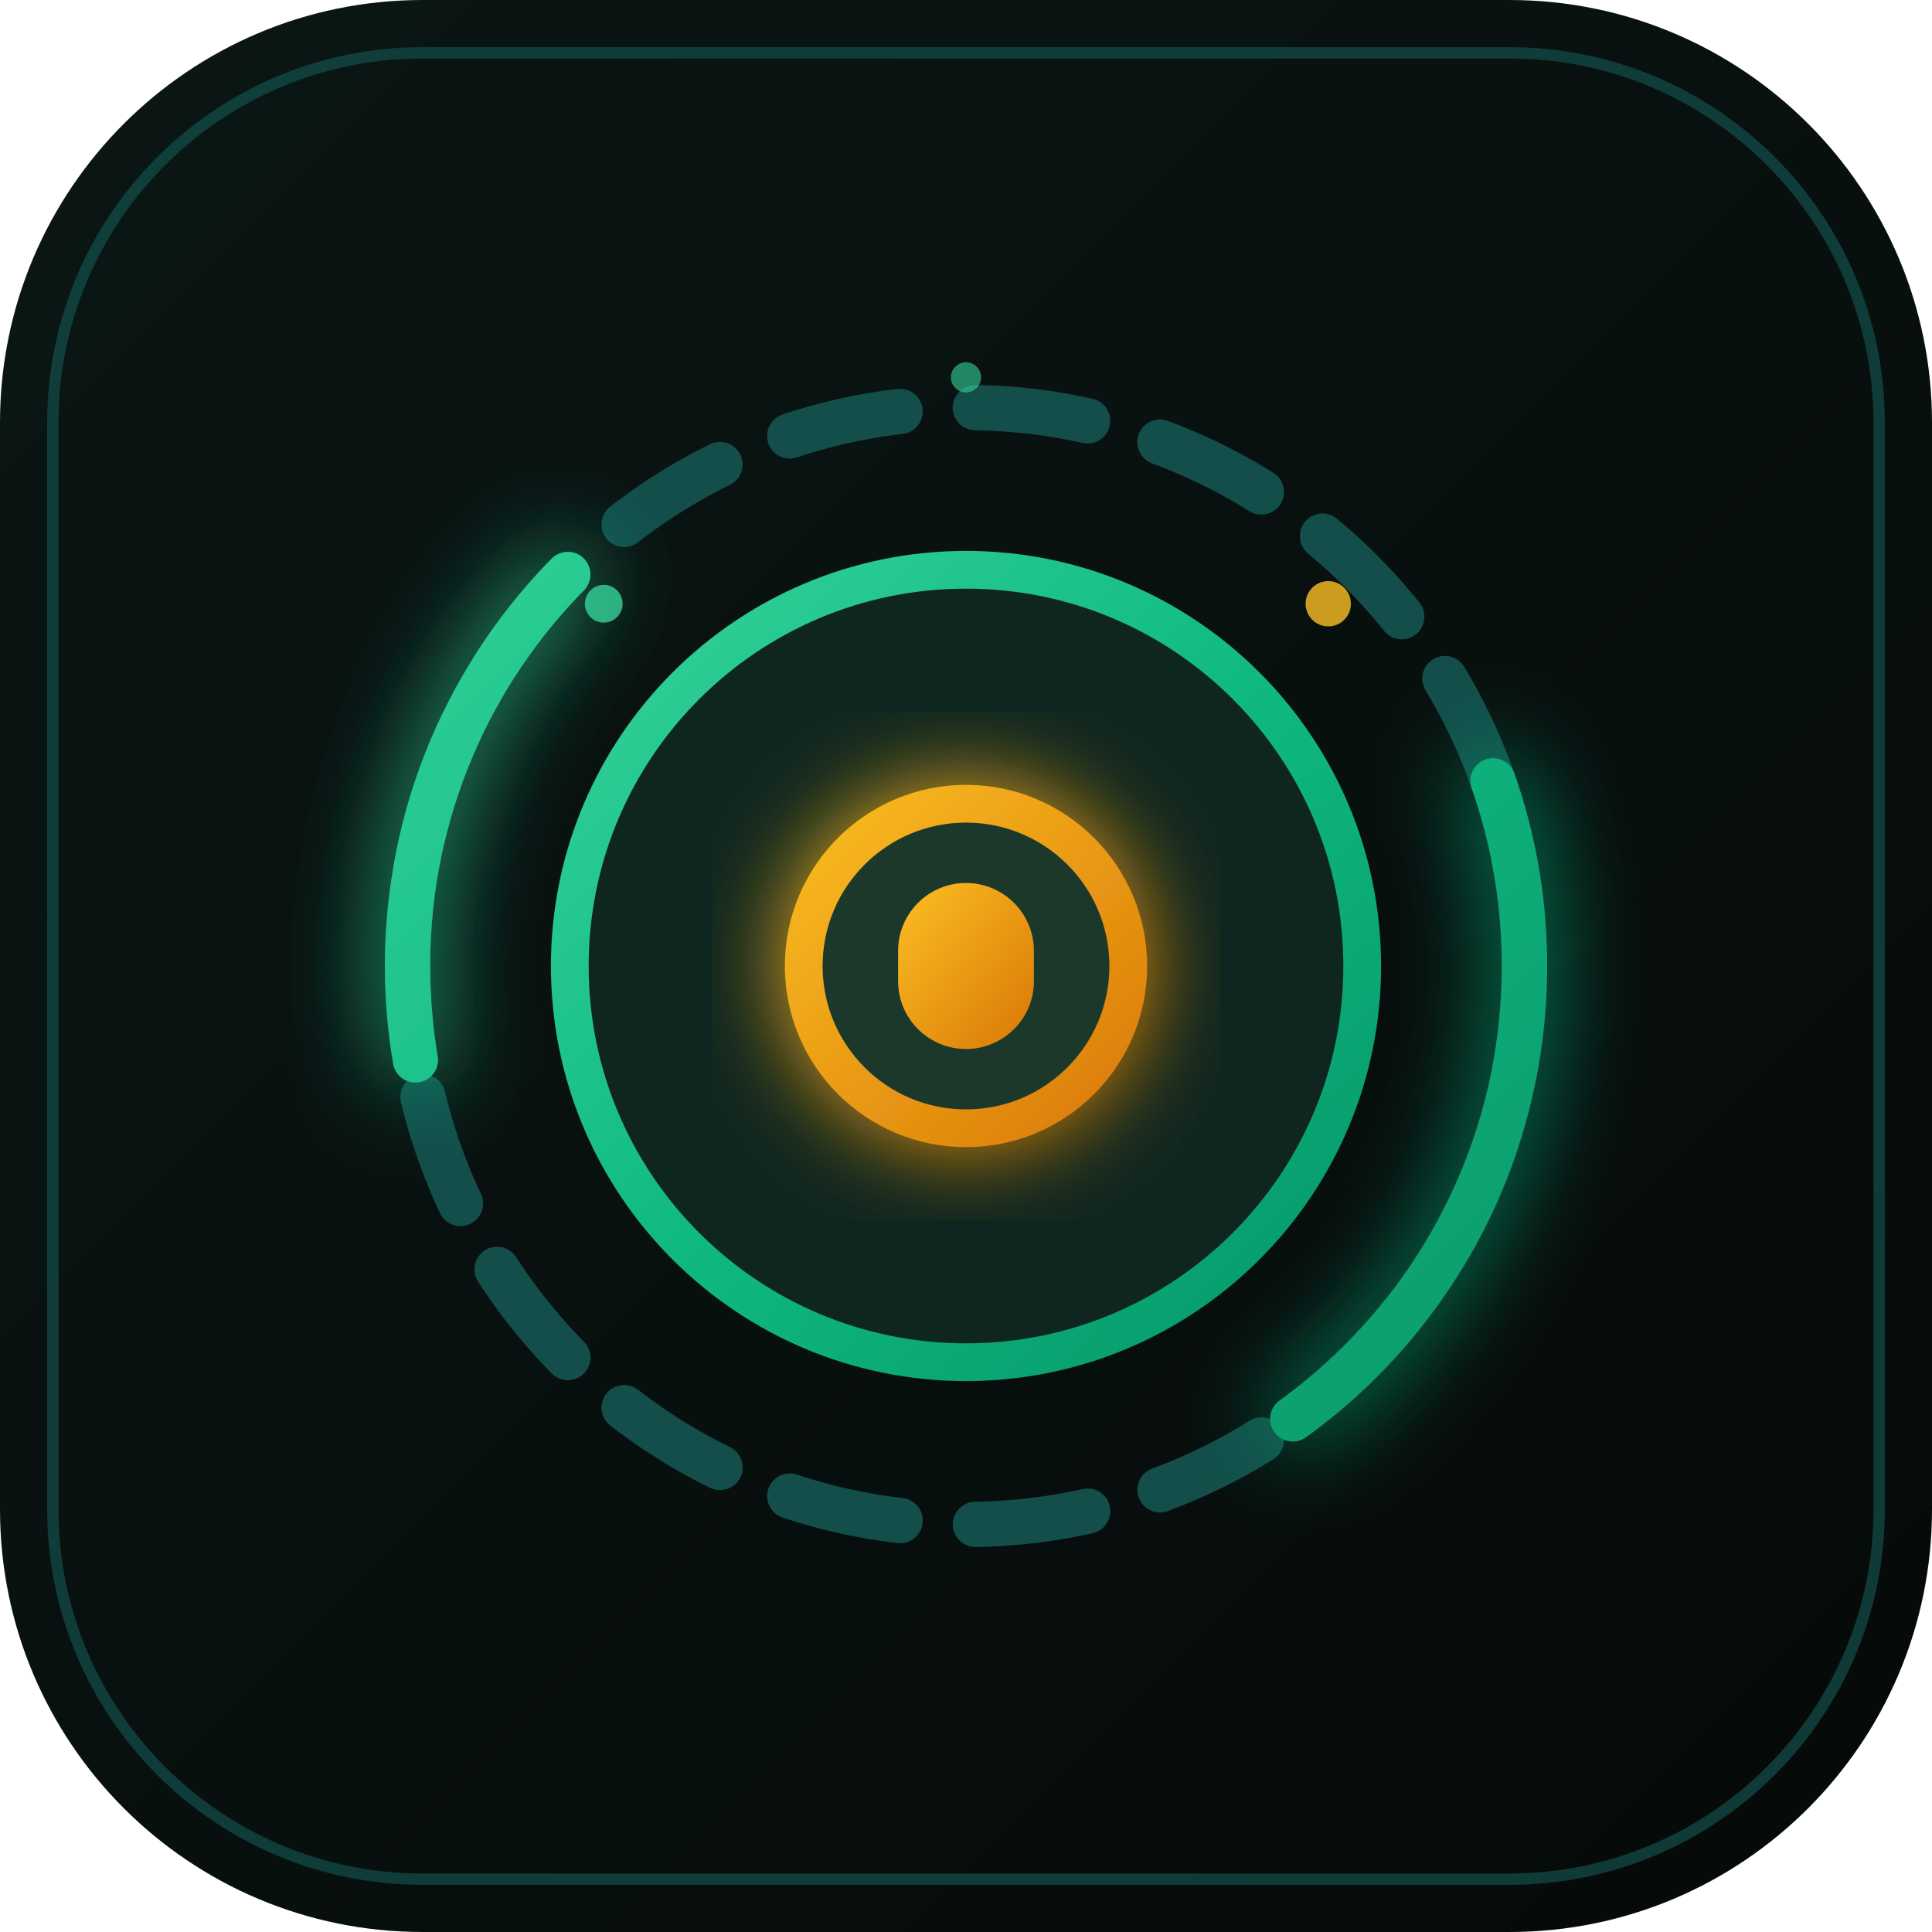
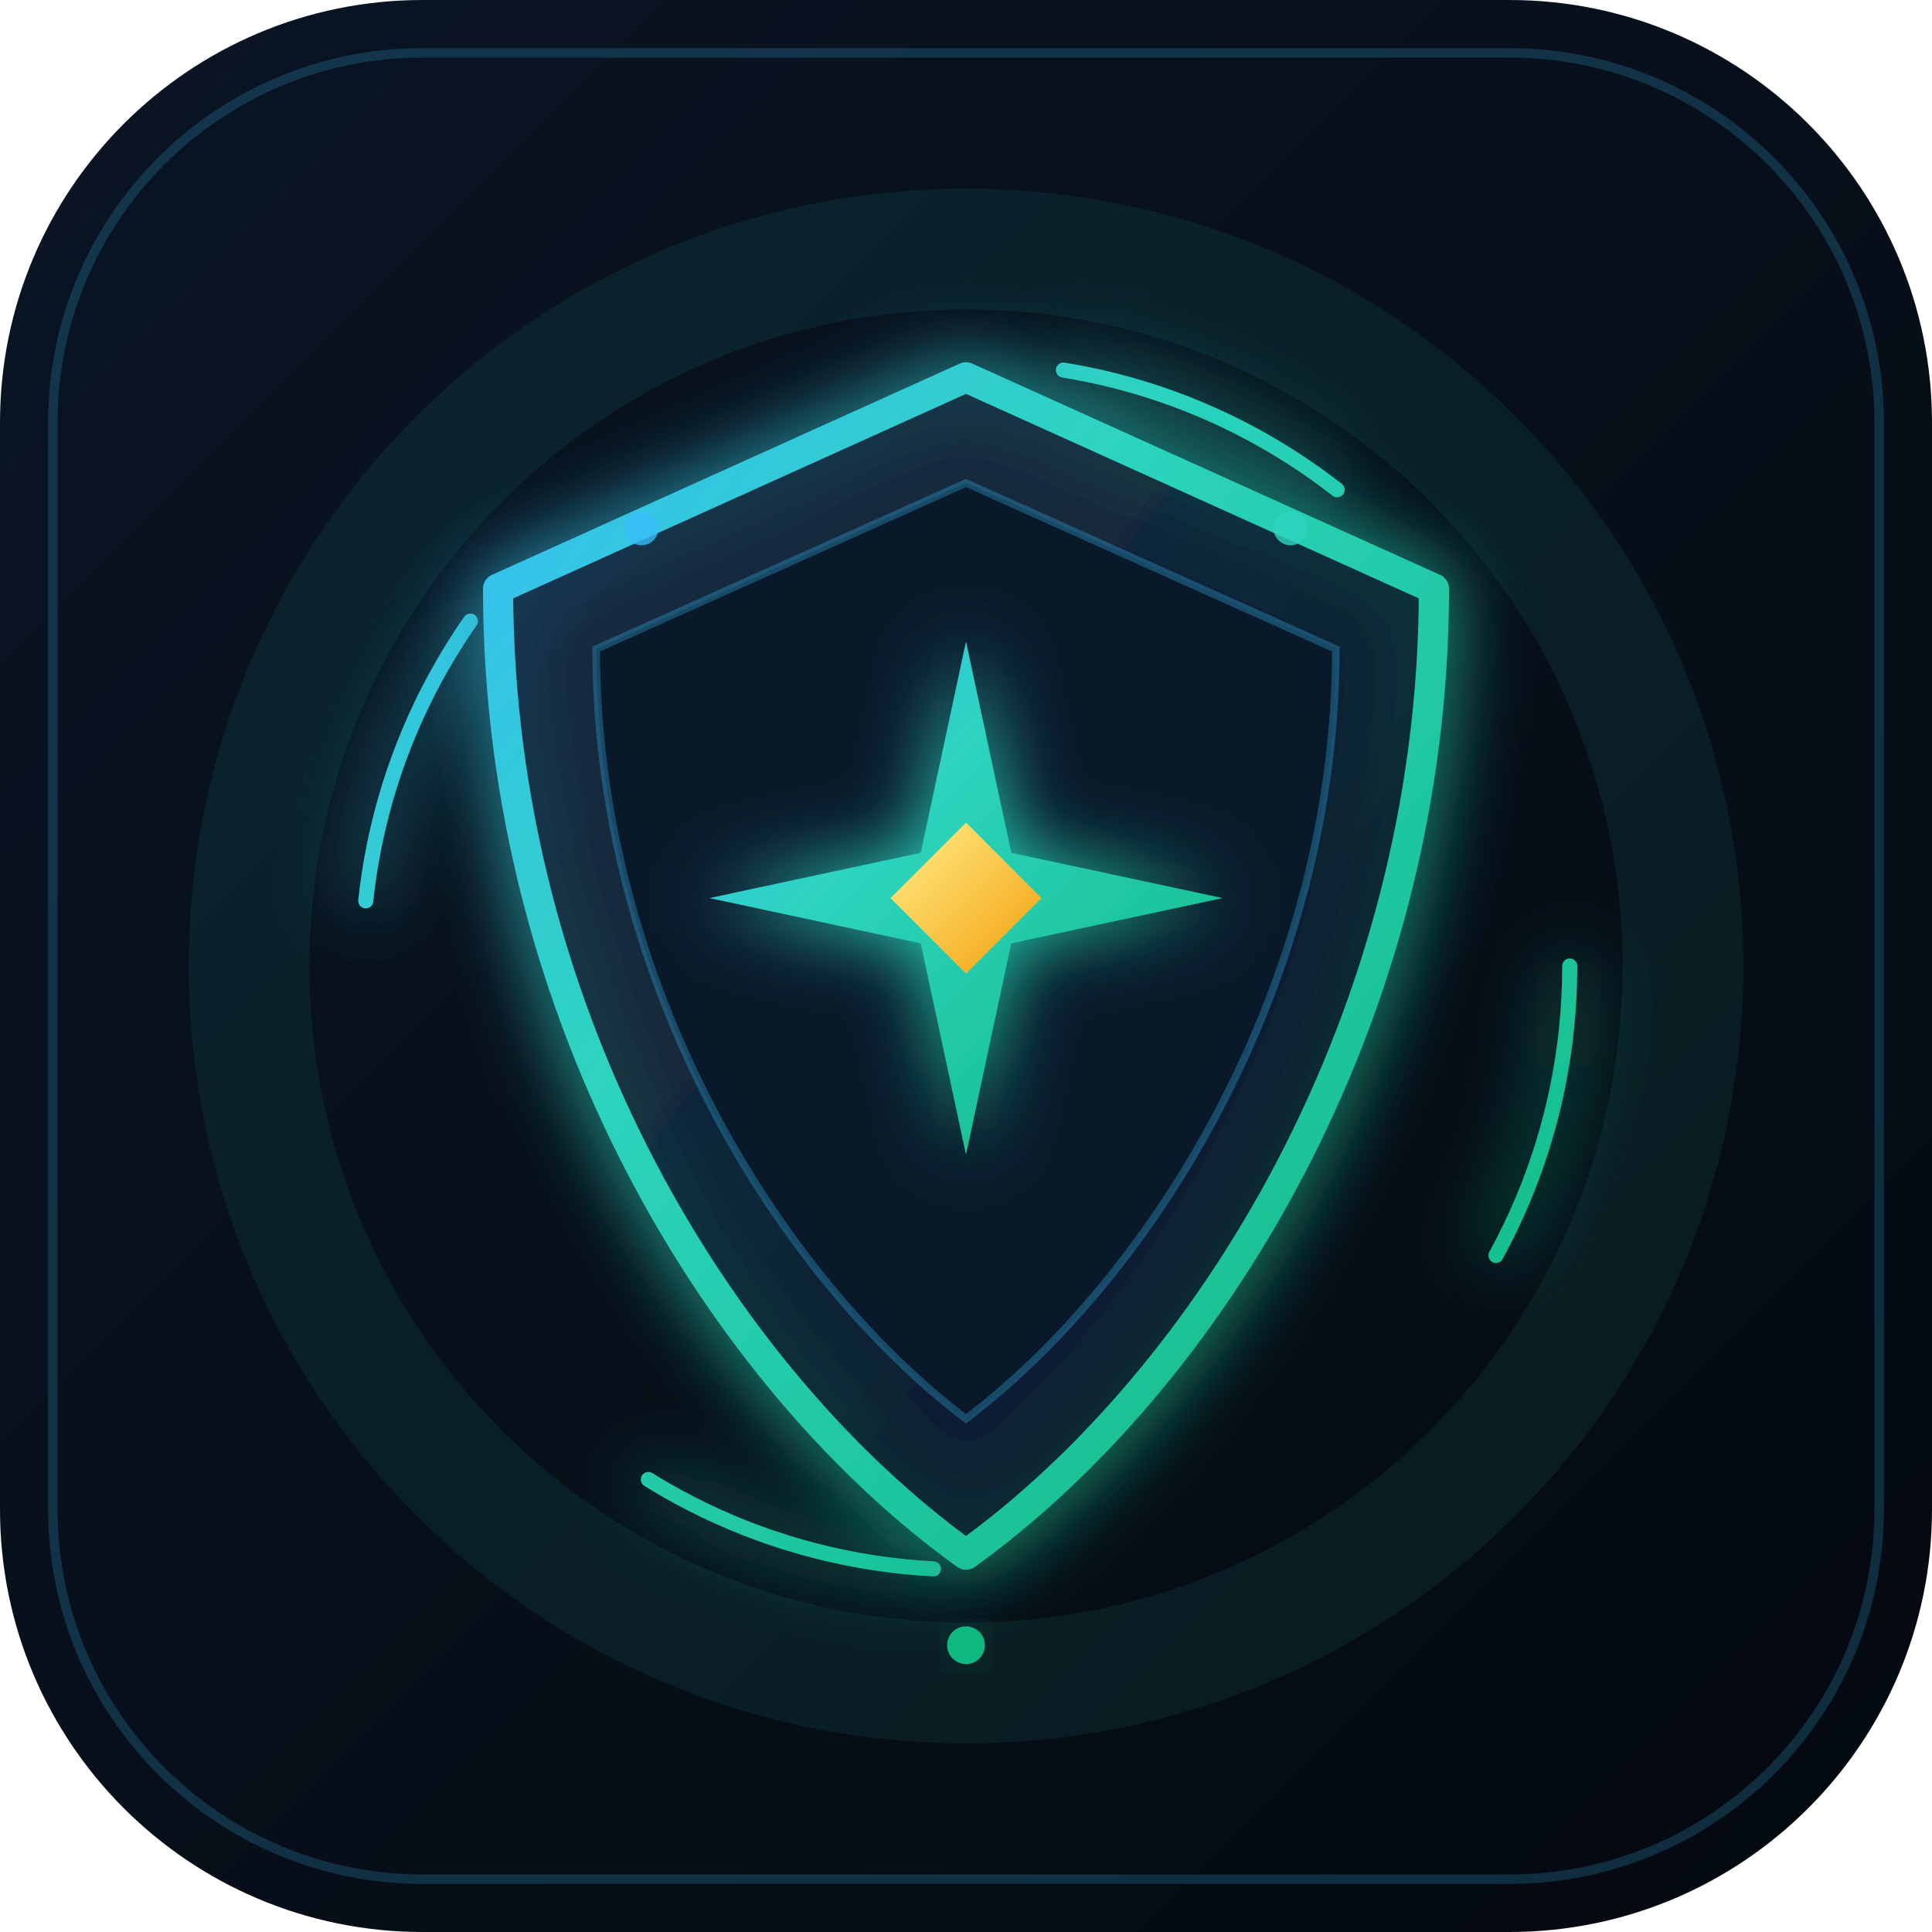
<svg xmlns="http://www.w3.org/2000/svg" viewBox="0 0 512 512" width="100%" height="100%">
  <defs>
    <linearGradient id="bgGrad2" x1="0%" y1="0%" x2="100%" y2="100%">
-       <stop offset="0%" stop-color="#0b1715" />
-       <stop offset="100%" stop-color="#050a09" />
+       <stop offset="0%" stop-color="#0a1524" />
+       <stop offset="50%" stop-color="#070f1a" />
+       <stop offset="100%" stop-color="#040910" />
    </linearGradient>
-     <linearGradient id="emeraldGrad2" x1="0%" y1="0%" x2="100%" y2="100%">
-       <stop offset="0%" stop-color="#34d399" />
-       <stop offset="50%" stop-color="#10b981" />
-       <stop offset="100%" stop-color="#059669" />
+     <linearGradient id="cyberFrost" x1="0%" y1="0%" x2="100%" y2="100%">
+       <stop offset="0%" stop-color="#38bdf8" />
+       <stop offset="35%" stop-color="#2dd4bf" />
+       <stop offset="100%" stop-color="#10b981" />
    </linearGradient>
-     <linearGradient id="goldAccent2" x1="0%" y1="0%" x2="100%" y2="100%">
-       <stop offset="0%" stop-color="#fbbf24" />
-       <stop offset="100%" stop-color="#d97706" />
+     <linearGradient id="shieldGlass" x1="0%" y1="0%" x2="100%" y2="100%">
+       <stop offset="0%" stop-color="#162c46" stop-opacity="0.9" />
+       <stop offset="100%" stop-color="#0c1928" stop-opacity="0.95" />
    </linearGradient>
-     <filter id="softGlow2" x="-20%" y="-20%" width="140%" height="140%">
-       <feGaussianBlur stdDeviation="12" result="blur" />
+     <linearGradient id="sparkGold" x1="0%" y1="0%" x2="100%" y2="100%">
+       <stop offset="0%" stop-color="#fef08a" />
+       <stop offset="100%" stop-color="#f59e0b" />
+     </linearGradient>
+     <filter id="frostGlow" x="-20%" y="-20%" width="140%" height="140%">
+       <feGaussianBlur stdDeviation="10" result="blur" />
      <feComposite in="SourceGraphic" in2="blur" operator="over" />
    </filter>
  </defs>
  <rect width="512" height="512" rx="112" fill="url(#bgGrad2)" />
-   <rect x="14" y="14" width="484" height="484" rx="98" fill="none" stroke="#134e4a" stroke-width="3" opacity="0.7" />
-   <circle cx="256" cy="256" r="148" fill="none" stroke="#134e4a" stroke-width="12" stroke-linecap="round" stroke-dasharray="30 20" />
-   <circle cx="256" cy="256" r="148" fill="none" stroke="url(#emeraldGrad2)" stroke-width="12" stroke-linecap="round" stroke-dasharray="140 300" filter="url(#softGlow2)" />
-   <circle cx="256" cy="256" r="105" fill="#0f2620" stroke="url(#emeraldGrad2)" stroke-width="10" />
-   <circle cx="256" cy="256" r="48" fill="url(#goldAccent2)" filter="url(#softGlow2)" />
-   <circle cx="256" cy="256" r="38" fill="#1b382b" />
-   <rect x="238" y="234" width="36" height="44" rx="18" fill="url(#goldAccent2)" />
-   <circle cx="160" cy="160" r="5" fill="#34d399" opacity="0.8" />
-   <circle cx="352" cy="160" r="6" fill="#fbbf24" opacity="0.8" />
-   <circle cx="256" cy="100" r="4" fill="#34d399" opacity="0.6" />
+   <rect x="14" y="14" width="484" height="484" rx="98" fill="none" stroke="rgba(56, 189, 248, 0.2)" stroke-width="2.5" />
+   <circle cx="256" cy="256" r="190" fill="none" stroke="rgba(45, 212, 191, 0.08)" stroke-width="32" />
+   <circle cx="256" cy="256" r="160" fill="none" stroke="url(#cyberFrost)" stroke-width="4" stroke-linecap="round" stroke-dasharray="80 180" filter="url(#frostGlow)" />
+   <path d="M 256 100             L 380 156             C 380 270, 320 366, 256 412             C 192 366, 132 270, 132 156             Z" fill="url(#shieldGlass)" stroke="url(#cyberFrost)" stroke-width="8" stroke-linejoin="round" filter="url(#frostGlow)" />
+   <path d="M 256 128             L 354 172             C 354 260, 306 338, 256 376             C 206 338, 158 260, 158 172             Z" fill="#0a192a" stroke="rgba(56, 189, 248, 0.3)" stroke-width="2" />
+   <path d="M 256 170             L 268 226             L 324 238             L 268 250             L 256 306             L 244 250             L 188 238             L 244 226             Z" fill="url(#cyberFrost)" filter="url(#frostGlow)" />
+   <polygon points="256,218 276,238 256,258 236,238" fill="url(#sparkGold)" />
+   <circle cx="170" cy="140" r="4.5" fill="#38bdf8" opacity="0.8" />
+   <circle cx="342" cy="140" r="4.5" fill="#2dd4bf" opacity="0.8" />
+   <circle cx="256" cy="436" r="5" fill="#10b981" filter="url(#frostGlow)" />
</svg>
